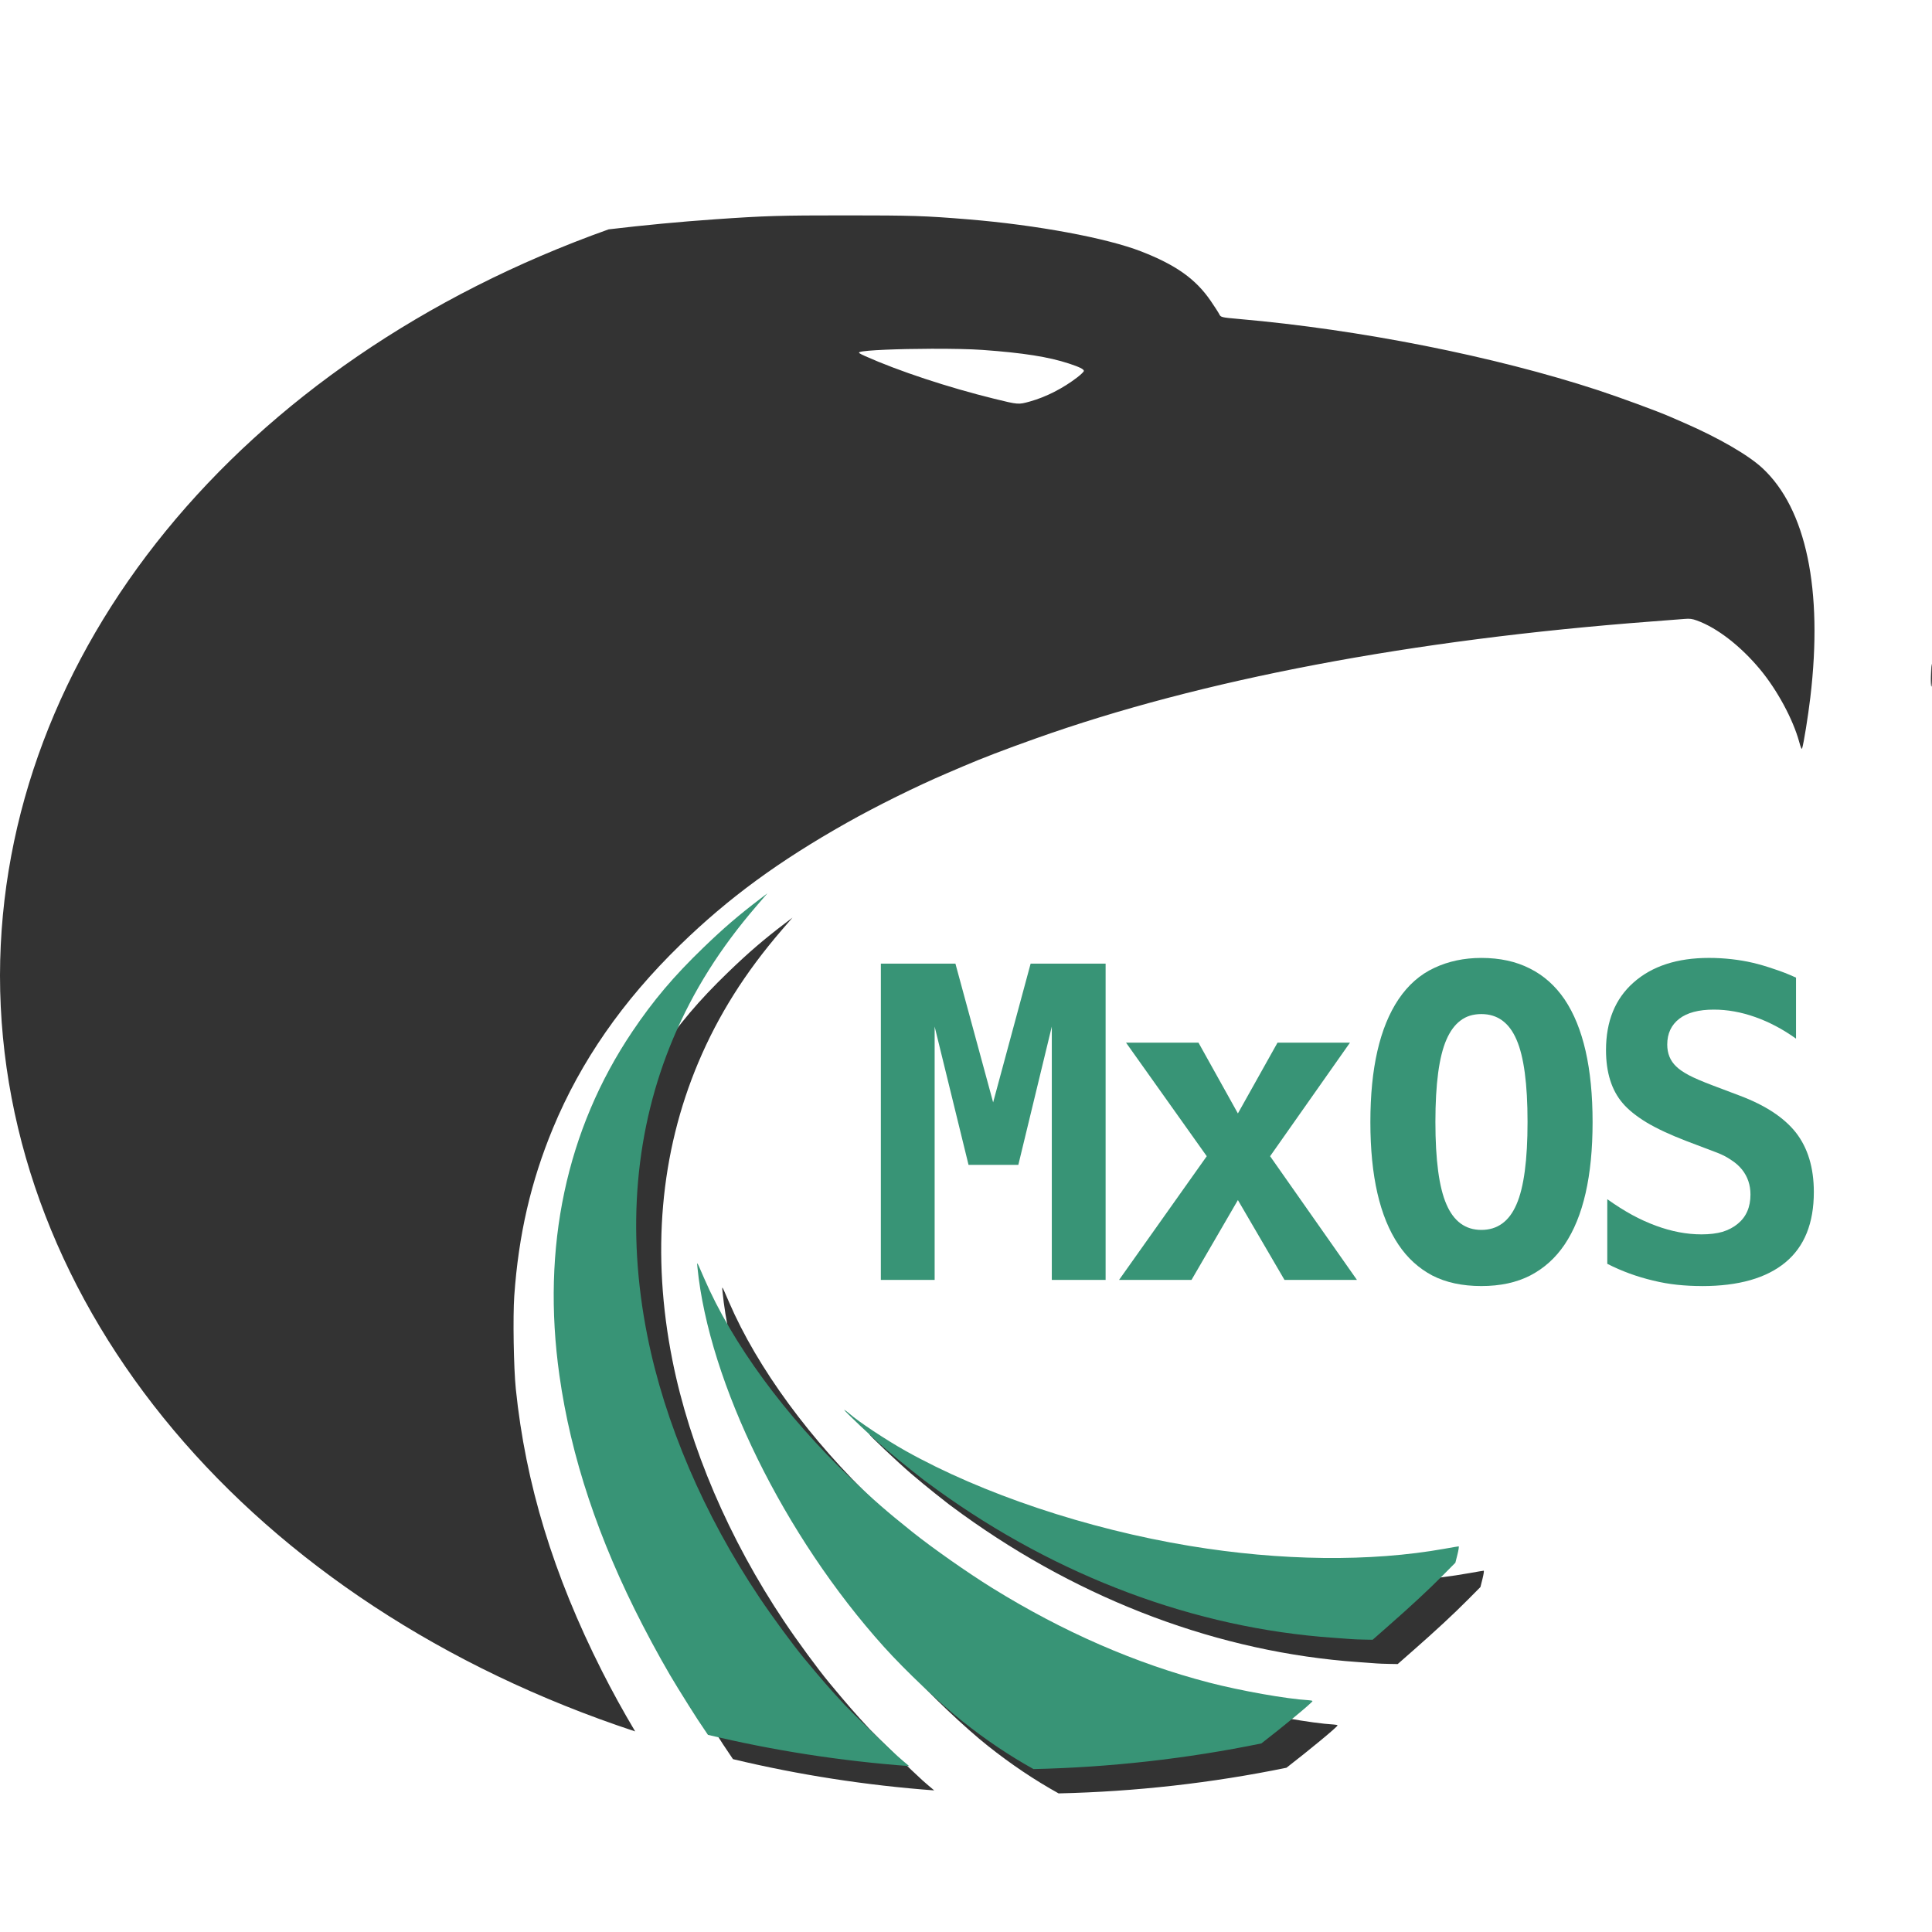
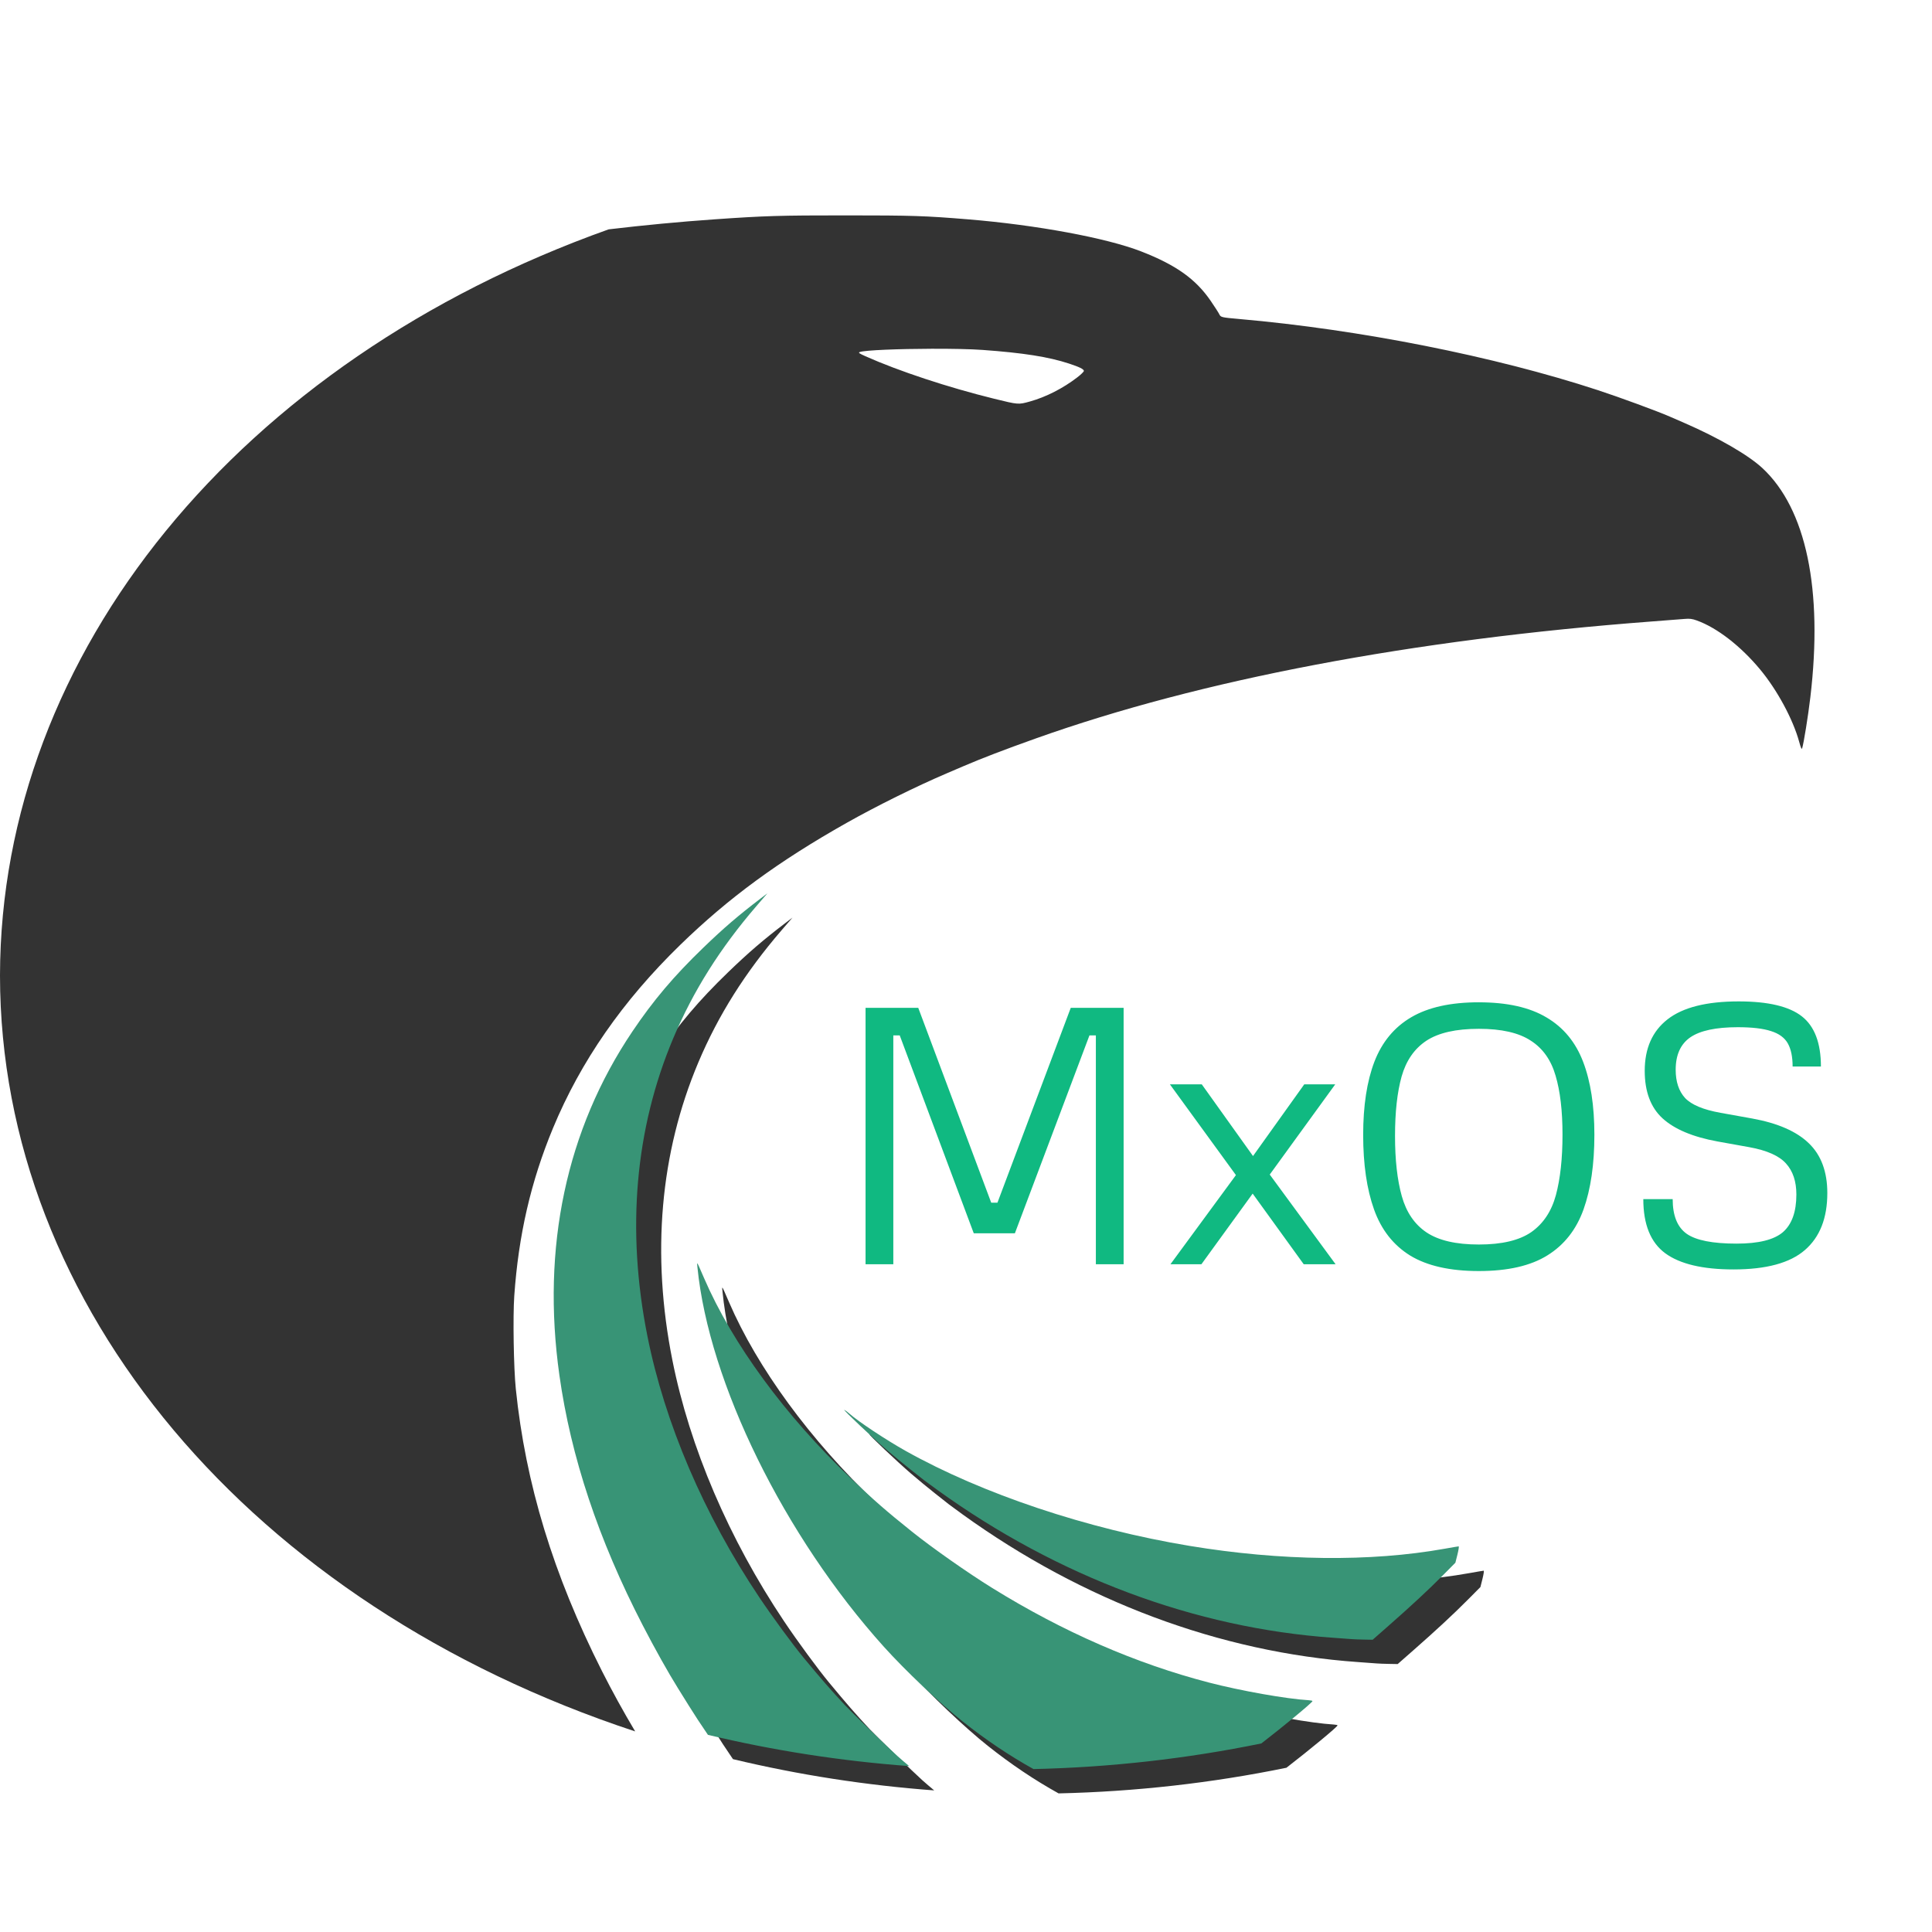
- <svg xmlns="http://www.w3.org/2000/svg" id="propuesta-00" version="1.1" viewBox="0 0 132.292 132.292" height="500" width="500">
-   <defs id="defs248">
-     <filter style="color-interpolation-filters:sRGB" id="filter3238" x="-0.027" width="1.054" y="-0.054" height="1.108">
-       <feGaussianBlur stdDeviation="0.72" id="feGaussianBlur3240" />
-     </filter>
-     <filter style="color-interpolation-filters:sRGB" id="filter3250" x="-0.018" width="1.035" y="-0.037" height="1.074">
-       <feGaussianBlur stdDeviation="0.505" id="feGaussianBlur3252" />
-     </filter>
-     <filter style="color-interpolation-filters:sRGB" id="filter3190" x="-0.024" width="1.048" y="-0.024" height="1.048">
-       <feGaussianBlur stdDeviation="1.64" id="feGaussianBlur3192" />
-     </filter>
-     <filter style="color-interpolation-filters:sRGB" id="filter3304" x="-0.062" width="1.124" y="-0.13" height="1.261">
-       <feGaussianBlur stdDeviation="1.777" id="feGaussianBlur3306" />
-     </filter>
-     <filter style="color-interpolation-filters:sRGB" id="filter1616" x="-0.069" width="1.139" y="-0.133" height="1.266">
-       <feGaussianBlur stdDeviation="1.879" id="feGaussianBlur1618" />
-     </filter>
-     <filter style="color-interpolation-filters:sRGB" id="filter2205" x="-0.028" width="1.056" y="-0.051" height="1.102">
-       <feGaussianBlur stdDeviation="1.059" id="feGaussianBlur2207" />
-     </filter>
-     <filter style="color-interpolation-filters:sRGB" id="filter3304-8" x="-0.062" width="1.124" y="-0.13" height="1.261">
-       <feGaussianBlur stdDeviation="1.777" id="feGaussianBlur3306-9" />
-     </filter>
-     <filter style="color-interpolation-filters:sRGB" id="filter3376" x="-0.119" width="1.238" y="-0.227" height="1.455">
-       <feGaussianBlur stdDeviation="3.214" id="feGaussianBlur3378" />
-     </filter>
-     <filter style="color-interpolation-filters:sRGB" id="filter3250-7" x="-0.018" width="1.035" y="-0.037" height="1.074">
-       <feGaussianBlur stdDeviation="0.505" id="feGaussianBlur3252-3" />
-     </filter>
-     <filter style="color-interpolation-filters:sRGB" id="filter3238-6" x="-0.027" width="1.054" y="-0.054" height="1.108">
-       <feGaussianBlur stdDeviation="0.72" id="feGaussianBlur3240-1" />
-     </filter>
-   </defs>
-   <rect y="-0.028" x="-2.038" height="134.226" width="135.761" id="rect835" style="opacity:1;fill:#ffffff;fill-opacity:1;stroke:none;stroke-width:20.898;stroke-linecap:round;stroke-linejoin:bevel;stroke-miterlimit:4;stroke-dasharray:none;stroke-dashoffset:0;stroke-opacity:1;paint-order:stroke fill markers" />
-   <g transform="translate(0,1.348297)" id="g51">
-     <path id="path34" style="font-style:normal;font-variant:normal;font-weight:bold;font-stretch:normal;font-size:29.705px;line-height:1.25;font-family:Hack;-inkscape-font-specification:'Hack Bold';letter-spacing:0px;word-spacing:0px;fill:#389476;fill-opacity:1;stroke:none;stroke-width:4.456" d="m 60.316,64.637 h 5.106 l 2.582,9.5 2.567,-9.5 h 5.135 V 86.292 H 72.021 V 68.945 l -2.292,9.471 h -3.409 l -2.321,-9.471 v 17.347 h -3.684 z" />
-     <path id="path36" style="font-style:normal;font-variant:normal;font-weight:bold;font-stretch:normal;font-size:29.705px;line-height:1.25;font-family:Hack;-inkscape-font-specification:'Hack Bold';letter-spacing:0px;word-spacing:0px;fill:#389476;fill-opacity:1;stroke:none;stroke-width:4.456" d="m 82.631,77.822 -5.526,-7.774 h 4.961 l 2.698,4.845 2.712,-4.845 h 4.961 l -5.468,7.774 5.947,8.471 h -4.961 l -3.191,-5.468 -3.177,5.468 h -4.961 z" />
-     <path id="path38" style="font-style:normal;font-variant:normal;font-weight:bold;font-stretch:normal;font-size:29.705px;line-height:1.25;font-family:Hack;-inkscape-font-specification:'Hack Bold';letter-spacing:0px;word-spacing:0px;fill:#389476;fill-opacity:1;stroke:none;stroke-width:4.456" d="m 101.435,86.713 q -1.958,0 -3.365,-0.725 -1.392,-0.74 -2.306,-2.103 -1.929,-2.857 -1.929,-8.398 0,-2.77 0.479,-4.859 0.479,-2.103 1.45,-3.554 1.001,-1.479 2.451,-2.147 1.45,-0.682 3.22,-0.682 1.9,0 3.322,0.725 1.421,0.711 2.379,2.118 1.915,2.857 1.915,8.398 0,5.541 -1.915,8.384 -0.928,1.378 -2.35,2.118 -1.407,0.725 -3.351,0.725 z m 0,-3.844 q 1.654,0 2.408,-1.755 0.754,-1.726 0.754,-5.642 0,-3.902 -0.754,-5.628 -0.754,-1.755 -2.408,-1.755 -0.856,0 -1.436,0.45 -0.58,0.435 -0.957,1.305 -0.754,1.726 -0.754,5.628 0,3.916 0.754,5.642 0.754,1.755 2.393,1.755 z" />
-     <path id="path40" style="font-style:normal;font-variant:normal;font-weight:bold;font-stretch:normal;font-size:29.705px;line-height:1.25;font-family:Hack;-inkscape-font-specification:'Hack Bold';letter-spacing:0px;word-spacing:0px;fill:#389476;fill-opacity:1;stroke:none;stroke-width:4.456" d="m 116.541,86.713 q -0.87,0 -1.697,-0.087 -0.827,-0.087 -1.654,-0.29 -1.654,-0.392 -3.133,-1.146 V 80.766 q 0.899,0.638 1.697,1.073 0.798,0.435 1.625,0.74 1.61,0.595 3.133,0.595 0.827,0 1.436,-0.174 0.609,-0.189 1.044,-0.551 0.87,-0.711 0.87,-2.002 0,-0.986 -0.58,-1.712 -0.305,-0.377 -0.74,-0.653 -0.421,-0.29 -0.943,-0.493 l -2.103,-0.798 q -1.668,-0.638 -2.741,-1.276 -1.073,-0.653 -1.639,-1.32 -1.146,-1.334 -1.146,-3.641 0,-2.959 1.886,-4.627 1.9,-1.683 5.164,-1.683 0.783,0 1.552,0.087 0.769,0.087 1.45,0.247 0.682,0.16 1.436,0.421 0.769,0.247 1.523,0.595 v 4.177 q -1.363,-0.972 -2.799,-1.479 -1.436,-0.508 -2.828,-0.508 -1.552,0 -2.364,0.624 -0.827,0.638 -0.827,1.77 0,0.914 0.609,1.494 0.29,0.29 0.856,0.595 0.58,0.305 1.654,0.711 l 1.842,0.696 q 2.625,0.986 3.844,2.524 1.233,1.581 1.233,4.076 0,3.206 -1.944,4.816 -1.958,1.625 -5.715,1.625 z" />
-   </g>
-   <path id="path45" d="m 57.912,14.748 c -4.521,-5.57e-4 -5.54,0.03 -8.96,0.269 -2.429,0.169 -4.86,0.401 -7.276,0.688 A 70.521,56.066 0 0 0 -2.408275e-6,66.778 v 0.031 A 70.521,56.066 0 0 0 43.493,118.557 c -0.814,-1.366 -1.574,-2.747 -2.281,-4.146 -3.328,-6.591 -5.226,-12.811 -5.893,-19.313 -0.146,-1.422 -0.204,-4.944 -0.105,-6.36 0.292,-4.175 1.139,-7.844 2.651,-11.488 1.903,-4.585 4.771,-8.715 8.718,-12.554 3.3,-3.21 6.726,-5.721 11.397,-8.355 2.031,-1.145 4.744,-2.488 6.815,-3.374 0.481,-0.206 0.998,-0.427 1.149,-0.492 1.301,-0.558 2.819,-1.14 4.978,-1.909 11.297,-4.026 25.748,-6.77 42.19,-8.012 0.982,-0.074 1.986,-0.152 2.232,-0.173 0.361,-0.031 0.525,-0.01 0.853,0.109 1.391,0.505 2.998,1.751 4.333,3.359 1.165,1.404 2.245,3.406 2.666,4.942 0.111,0.406 0.174,0.545 0.203,0.453 0.109,-0.34 0.409,-2.201 0.562,-3.489 0.877,-7.383 -0.281,-12.919 -3.288,-15.707 -0.958,-0.889 -3.01,-2.076 -5.329,-3.084 -0.434,-0.189 -0.882,-0.384 -0.996,-0.433 -0.854,-0.374 -3.454,-1.33 -4.943,-1.818 -7.068,-2.317 -16.293,-4.147 -24.545,-4.869 -1.219,-0.107 -1.275,-0.12 -1.369,-0.324 -0.046,-0.098 -0.309,-0.509 -0.585,-0.912 -1.026,-1.499 -2.376,-2.461 -4.754,-3.388 -2.375,-0.926 -7.175,-1.816 -11.864,-2.201 -2.962,-0.243 -3.815,-0.27 -8.376,-0.271 z m 5.877,9.133 c 1.345,-0.004 2.658,0.02 3.494,0.08 2.792,0.202 4.519,0.475 5.907,0.931 0.728,0.239 1.027,0.387 1.027,0.507 0,0.051 -0.198,0.245 -0.439,0.431 -0.981,0.757 -2.15,1.354 -3.251,1.661 -0.795,0.221 -0.789,0.222 -2.456,-0.188 -3.151,-0.775 -6.539,-1.895 -8.822,-2.915 -0.424,-0.19 -0.491,-0.239 -0.378,-0.282 0.347,-0.131 2.675,-0.218 4.916,-0.225 z m 68.477,21.585 c -0.014,-0.032 -0.031,0.26 -0.048,0.865 -0.011,0.375 0.004,0.683 0.032,0.683 0.028,-3.9e-5 0.047,-0.397 0.041,-0.883 -0.005,-0.42 -0.014,-0.641 -0.025,-0.665 z m -78,17.366 -0.477,0.363 c -1.511,1.151 -2.52,2.018 -3.917,3.365 -2.013,1.941 -3.423,3.608 -4.858,5.741 -4.521,6.722 -6.227,14.763 -4.993,23.529 0.788,5.601 2.671,11.254 5.7,17.115 0.832,1.61 1.747,3.245 2.414,4.312 0.166,0.265 0.501,0.805 0.745,1.199 0.396,0.638 0.836,1.309 1.31,2 a 70.521,56.066 0 0 0 13.78,2.14 c -0.288,-0.24 -0.564,-0.474 -0.807,-0.691 -0.581,-0.519 -3.167,-3.026 -3.607,-3.498 -0.962,-1.032 -1.594,-1.757 -2.79,-3.201 -0.765,-0.924 -2.165,-2.83 -3.068,-4.179 -3.785,-5.651 -6.467,-11.917 -7.657,-17.894 -1.446,-7.261 -0.841,-14.185 1.781,-20.393 1.361,-3.223 3.204,-6.148 5.691,-9.036 z m -4.804,25.343 c -0.017,0.005 -0.004,0.107 0.011,0.263 0.785,7.912 5.941,18.405 12.771,25.992 1.465,1.627 3.833,3.872 5.393,5.112 1.589,1.263 3.21,2.35 4.85,3.259 a 70.521,56.066 0 0 0 15.602,-1.756 c 1.523,-1.177 3.499,-2.803 3.499,-2.901 0,-0.024 -0.116,-0.05 -0.257,-0.058 -1.528,-0.09 -4.641,-0.641 -6.825,-1.208 -5.021,-1.303 -10.011,-3.481 -14.853,-6.482 -1.675,-1.038 -4.092,-2.735 -5.491,-3.855 -1.771,-1.418 -2.589,-2.132 -4.18,-3.648 -4.502,-4.291 -8.116,-9.221 -10.059,-13.722 -0.319,-0.739 -0.431,-1.003 -0.46,-0.996 z m 10.063,10.028 c -0.046,0.033 1.908,1.883 2.849,2.693 0.491,0.422 1.248,1.047 1.682,1.387 0.434,0.341 0.851,0.67 0.927,0.731 0.075,0.061 0.493,0.367 0.927,0.68 8.237,5.939 17.648,9.454 27.085,10.115 0.566,0.04 1.138,0.081 1.27,0.093 0.132,0.012 0.51,0.026 0.84,0.032 l 0.601,0.011 1.08,-0.949 c 1.547,-1.359 2.742,-2.468 3.727,-3.46 l 0.858,-0.864 0.141,-0.56 c 0.077,-0.308 0.115,-0.56 0.084,-0.56 -0.031,0 -0.466,0.073 -0.966,0.163 -5.069,0.908 -11.211,0.839 -17.459,-0.196 -7.026,-1.164 -14.182,-3.558 -19.438,-6.501 -1.343,-0.752 -3.235,-2.005 -3.853,-2.552 -0.127,-0.112 -0.282,-0.229 -0.345,-0.26 -0.005,-0.003 -0.01,-0.004 -0.011,-0.003 z" style="fill:#333333;stroke-width:0.068" />
-   <path id="path859" d="m 52.549,61.167 -0.477,0.364 c -1.511,1.151 -2.521,2.018 -3.917,3.365 -2.013,1.941 -3.423,3.608 -4.858,5.741 -4.521,6.722 -6.227,14.763 -4.993,23.529 0.788,5.601 2.672,11.254 5.701,17.115 0.832,1.61 1.747,3.245 2.414,4.312 0.166,0.265 0.501,0.805 0.746,1.199 0.396,0.638 0.836,1.309 1.31,2 a 70.521,56.066 0 0 0 13.78,2.14 c -0.288,-0.24 -0.564,-0.474 -0.806,-0.691 -0.581,-0.519 -3.167,-3.027 -3.607,-3.499 -0.962,-1.032 -1.594,-1.757 -2.79,-3.201 -0.765,-0.924 -2.165,-2.83 -3.068,-4.179 -3.785,-5.651 -6.467,-11.917 -7.657,-17.894 -1.446,-7.261 -0.841,-14.184 1.781,-20.392 1.361,-3.223 3.203,-6.149 5.69,-9.036 z m -4.804,25.343 c -0.017,0.004 -0.004,0.106 0.011,0.263 0.785,7.912 5.941,18.406 12.77,25.992 1.465,1.627 3.833,3.872 5.393,5.112 1.589,1.263 3.21,2.35 4.85,3.259 a 70.521,56.066 0 0 0 15.602,-1.756 c 1.523,-1.177 3.5,-2.804 3.5,-2.901 0,-0.024 -0.116,-0.05 -0.258,-0.058 -1.528,-0.09 -4.641,-0.641 -6.825,-1.208 -5.021,-1.303 -10.011,-3.48 -14.853,-6.482 -1.675,-1.038 -4.092,-2.735 -5.491,-3.855 -1.771,-1.418 -2.589,-2.132 -4.18,-3.648 C 53.761,96.936 50.148,92.007 48.205,87.506 47.886,86.767 47.774,86.502 47.745,86.51 Z M 57.808,96.538 c -0.043,0.036 1.908,1.883 2.849,2.693 0.491,0.422 1.248,1.046 1.682,1.387 0.434,0.341 0.851,0.67 0.927,0.731 0.075,0.061 0.492,0.367 0.927,0.68 8.237,5.939 17.649,9.454 27.086,10.115 0.566,0.04 1.138,0.081 1.27,0.093 0.132,0.012 0.51,0.026 0.841,0.032 l 0.601,0.011 1.08,-0.949 c 1.547,-1.359 2.742,-2.468 3.727,-3.46 l 0.858,-0.865 0.141,-0.56 c 0.077,-0.308 0.115,-0.56 0.083,-0.56 -0.031,0 -0.465,0.073 -0.965,0.163 -5.069,0.908 -11.211,0.839 -17.459,-0.196 -7.026,-1.164 -14.182,-3.558 -19.438,-6.501 -1.343,-0.752 -3.235,-2.005 -3.853,-2.552 -0.127,-0.112 -0.282,-0.229 -0.345,-0.26 -0.005,-0.002 -0.01,-0.004 -0.011,-0.002 z" style="fill:#389476;fill-opacity:1;stroke-width:0.068" />
+ <svg xmlns="http://www.w3.org/2000/svg" width="500" height="500" viewBox="0 0 132.292 132.292" version="1.1" id="logo-fondo-blanco">
+   <rect id="fondo-blanco" x="0" y="0" width="132.292" height="132.292" style="fill:#ffffff;fill-opacity:1;stroke:none" />
+   <path id="cabeza-aguila" style="fill:#333333;stroke-width:0.068" d="m 57.912,14.748 c -4.521,-5.57e-4 -5.54,0.03 -8.96,0.269 -2.429,0.169 -4.86,0.401 -7.276,0.688 A 70.521,56.066 0 0 0 -2.408275e-6,66.778 v 0.031 A 70.521,56.066 0 0 0 43.493,118.557 c -0.814,-1.366 -1.574,-2.747 -2.281,-4.146 -3.328,-6.591 -5.226,-12.811 -5.893,-19.313 -0.146,-1.422 -0.204,-4.944 -0.105,-6.36 0.292,-4.175 1.139,-7.844 2.651,-11.488 1.903,-4.585 4.771,-8.715 8.718,-12.554 3.3,-3.21 6.726,-5.721 11.397,-8.355 2.031,-1.145 4.744,-2.488 6.815,-3.374 0.481,-0.206 0.998,-0.427 1.149,-0.492 1.301,-0.558 2.819,-1.14 4.978,-1.909 11.297,-4.026 25.748,-6.77 42.19,-8.012 0.982,-0.074 1.986,-0.152 2.232,-0.173 0.361,-0.031 0.525,-0.01 0.853,0.109 1.391,0.505 2.998,1.751 4.333,3.359 1.165,1.404 2.245,3.406 2.666,4.942 0.111,0.406 0.174,0.545 0.203,0.453 0.109,-0.34 0.409,-2.201 0.562,-3.489 0.877,-7.383 -0.281,-12.919 -3.288,-15.707 -0.958,-0.889 -3.01,-2.076 -5.329,-3.084 -0.434,-0.189 -0.882,-0.384 -0.996,-0.433 -0.854,-0.374 -3.454,-1.33 -4.943,-1.818 -7.068,-2.317 -16.293,-4.147 -24.545,-4.869 -1.219,-0.107 -1.275,-0.12 -1.369,-0.324 -0.046,-0.098 -0.309,-0.509 -0.585,-0.912 -1.026,-1.499 -2.376,-2.461 -4.754,-3.388 -2.375,-0.926 -7.175,-1.816 -11.864,-2.201 -2.962,-0.243 -3.815,-0.27 -8.376,-0.271 z m 5.877,9.133 c 1.345,-0.004 2.658,0.02 3.494,0.08 2.792,0.202 4.519,0.475 5.907,0.931 0.728,0.239 1.027,0.387 1.027,0.507 0,0.051 -0.198,0.245 -0.439,0.431 -0.981,0.757 -2.15,1.354 -3.251,1.661 -0.795,0.221 -0.789,0.222 -2.456,-0.188 -3.151,-0.775 -6.539,-1.895 -8.822,-2.915 -0.424,-0.19 -0.491,-0.239 -0.378,-0.282 0.347,-0.131 2.675,-0.218 4.916,-0.225 z" />
+   <path id="sombra-plumas" style="fill:#333333;stroke-width:0.068" d="m 54.265,62.832 -0.477,0.363 c -1.511,1.151 -2.52,2.018 -3.917,3.365 -2.013,1.941 -3.423,3.608 -4.858,5.741 -4.521,6.722 -6.227,14.763 -4.993,23.529 0.788,5.601 2.671,11.254 5.7,17.115 0.832,1.61 1.747,3.245 2.414,4.312 0.166,0.265 0.501,0.805 0.745,1.199 0.396,0.638 0.836,1.309 1.31,2 a 70.521,56.066 0 0 0 13.78,2.14 c -0.288,-0.24 -0.564,-0.474 -0.807,-0.691 -0.581,-0.519 -3.167,-3.026 -3.607,-3.498 -0.962,-1.032 -1.594,-1.757 -2.79,-3.201 -0.765,-0.924 -2.165,-2.83 -3.068,-4.179 -3.785,-5.651 -6.467,-11.917 -7.657,-17.894 -1.446,-7.261 -0.841,-14.185 1.781,-20.393 1.361,-3.223 3.204,-6.148 5.691,-9.036 z m -4.804,25.343 c -0.017,0.005 -0.004,0.107 0.011,0.263 0.785,7.912 5.941,18.405 12.771,25.992 1.465,1.627 3.833,3.872 5.393,5.112 1.589,1.263 3.21,2.35 4.85,3.259 a 70.521,56.066 0 0 0 15.602,-1.756 c 1.523,-1.177 3.499,-2.803 3.499,-2.901 0,-0.024 -0.116,-0.05 -0.257,-0.058 -1.528,-0.09 -4.641,-0.641 -6.825,-1.208 -5.021,-1.303 -10.011,-3.481 -14.853,-6.482 -1.675,-1.038 -4.092,-2.735 -5.491,-3.855 -1.771,-1.418 -2.589,-2.132 -4.18,-3.648 -4.502,-4.291 -8.116,-9.221 -10.059,-13.722 -0.319,-0.739 -0.431,-1.003 -0.46,-0.996 z m 10.063,10.028 c -0.046,0.033 1.908,1.883 2.849,2.693 0.491,0.422 1.248,1.047 1.682,1.387 0.434,0.341 0.851,0.67 0.927,0.731 0.075,0.061 0.493,0.367 0.927,0.68 8.237,5.939 17.648,9.454 27.085,10.115 0.566,0.04 1.138,0.081 1.27,0.093 0.132,0.012 0.51,0.026 0.84,0.032 l 0.601,0.011 1.08,-0.949 c 1.547,-1.359 2.742,-2.468 3.727,-3.46 l 0.858,-0.864 0.141,-0.56 c 0.077,-0.308 0.115,-0.56 0.084,-0.56 -0.031,0 -0.466,0.073 -0.966,0.163 -5.069,0.908 -11.211,0.839 -17.459,-0.196 -7.026,-1.164 -14.182,-3.558 -19.438,-6.501 -1.343,-0.752 -3.235,-2.005 -3.853,-2.552 -0.127,-0.112 -0.282,-0.229 -0.345,-0.26 -0.005,-0.003 -0.01,-0.004 -0.011,-0.003 z" />
+   <path id="plumas" style="fill:#389476;fill-opacity:1;stroke-width:0.068" d="m 52.549,61.167 -0.477,0.364 c -1.511,1.151 -2.521,2.018 -3.917,3.365 -2.013,1.941 -3.423,3.608 -4.858,5.741 -4.521,6.722 -6.227,14.763 -4.993,23.529 0.788,5.601 2.672,11.254 5.701,17.115 0.832,1.61 1.747,3.245 2.414,4.312 0.166,0.265 0.501,0.805 0.746,1.199 0.396,0.638 0.836,1.309 1.31,2 a 70.521,56.066 0 0 0 13.78,2.14 c -0.288,-0.24 -0.564,-0.474 -0.806,-0.691 -0.581,-0.519 -3.167,-3.027 -3.607,-3.499 -0.962,-1.032 -1.594,-1.757 -2.79,-3.201 -0.765,-0.924 -2.165,-2.83 -3.068,-4.179 -3.785,-5.651 -6.467,-11.917 -7.657,-17.894 -1.446,-7.261 -0.841,-14.184 1.781,-20.392 1.361,-3.223 3.203,-6.149 5.69,-9.036 z m -4.804,25.343 c -0.017,0.004 -0.004,0.106 0.011,0.263 0.785,7.912 5.941,18.406 12.77,25.992 1.465,1.627 3.833,3.872 5.393,5.112 1.589,1.263 3.21,2.35 4.85,3.259 a 70.521,56.066 0 0 0 15.602,-1.756 c 1.523,-1.177 3.5,-2.804 3.5,-2.901 0,-0.024 -0.116,-0.05 -0.258,-0.058 -1.528,-0.09 -4.641,-0.641 -6.825,-1.208 -5.021,-1.303 -10.011,-3.48 -14.853,-6.482 -1.675,-1.038 -4.092,-2.735 -5.491,-3.855 -1.771,-1.418 -2.589,-2.132 -4.18,-3.648 C 53.761,96.936 50.148,92.007 48.205,87.506 47.886,86.767 47.774,86.502 47.745,86.51 Z M 57.808,96.538 c -0.043,0.036 1.908,1.883 2.849,2.693 0.491,0.422 1.248,1.046 1.682,1.387 0.434,0.341 0.851,0.67 0.927,0.731 0.075,0.061 0.492,0.367 0.927,0.68 8.237,5.939 17.649,9.454 27.086,10.115 0.566,0.04 1.138,0.081 1.27,0.093 0.132,0.012 0.51,0.026 0.841,0.032 l 0.601,0.011 1.08,-0.949 c 1.547,-1.359 2.742,-2.468 3.727,-3.46 l 0.858,-0.865 0.141,-0.56 c 0.077,-0.308 0.115,-0.56 0.083,-0.56 -0.031,0 -0.465,0.073 -0.965,0.163 -5.069,0.908 -11.211,0.839 -17.459,-0.196 -7.026,-1.164 -14.182,-3.558 -19.438,-6.501 -1.343,-0.752 -3.235,-2.005 -3.853,-2.552 -0.127,-0.112 -0.282,-0.229 -0.345,-0.26 -0.005,-0.002 -0.01,-0.004 -0.011,-0.002 z" />
+   <path id="texto-mxos" style="fill:#10b981;fill-opacity:1;stroke:none" d="m 119.056,68.57 c -2.202,0 -3.826,0.41 -4.875,1.231 -1.04,0.812 -1.56,1.987 -1.56,3.522 0,1.422 0.406,2.506 1.219,3.254 0.821,0.747 2.076,1.275 3.766,1.584 l 2.17,0.39 c 1.211,0.219 2.051,0.593 2.522,1.121 0.471,0.52 0.707,1.227 0.707,2.121 0,1.178 -0.305,2.035 -0.914,2.571 -0.609,0.528 -1.67,0.792 -3.181,0.792 -1.633,0 -2.77,-0.223 -3.412,-0.67 -0.642,-0.455 -0.963,-1.247 -0.963,-2.377 h -2.011 c 0,1.731 0.5,2.966 1.499,3.705 1.007,0.739 2.567,1.109 4.679,1.109 2.242,0 3.872,-0.443 4.887,-1.328 1.024,-0.886 1.535,-2.186 1.535,-3.9 0,-1.462 -0.422,-2.6 -1.267,-3.412 -0.837,-0.812 -2.129,-1.377 -3.875,-1.694 l -2.17,-0.39 c -1.178,-0.211 -1.986,-0.548 -2.425,-1.011 -0.431,-0.471 -0.646,-1.117 -0.646,-1.938 0,-1.016 0.333,-1.755 0.999,-2.218 0.674,-0.463 1.759,-0.695 3.254,-0.695 0.975,0 1.735,0.089 2.279,0.268 0.544,0.171 0.926,0.451 1.146,0.841 0.219,0.39 0.329,0.918 0.329,1.584 h 1.938 c 0,-1.609 -0.435,-2.754 -1.304,-3.436 -0.869,-0.682 -2.312,-1.024 -4.327,-1.024 z m -17.792,0.061 c -1.925,0 -3.469,0.341 -4.631,1.024 -1.162,0.682 -2.003,1.698 -2.523,3.047 -0.512,1.341 -0.768,3.01 -0.768,5.009 0,2.015 0.248,3.717 0.744,5.106 0.496,1.389 1.32,2.441 2.474,3.156 1.162,0.707 2.73,1.061 4.704,1.061 1.982,0 3.546,-0.358 4.692,-1.073 1.154,-0.715 1.978,-1.763 2.474,-3.144 0.496,-1.389 0.744,-3.095 0.744,-5.118 0,-1.982 -0.256,-3.644 -0.768,-4.984 -0.512,-1.349 -1.349,-2.364 -2.511,-3.047 -1.154,-0.691 -2.697,-1.036 -4.631,-1.036 z m -41.996,0.378 v 17.561 h 1.901 V 70.898 h 0.439 l 5.07,13.551 h 2.815 l 5.106,-13.551 h 0.439 v 15.672 h 1.901 V 69.009 H 73.32 L 68.299,82.353 H 67.873 L 62.876,69.009 Z m 41.996,1.438 c 1.544,0 2.726,0.268 3.546,0.805 0.829,0.528 1.397,1.328 1.706,2.4 0.317,1.064 0.475,2.409 0.475,4.034 0,1.641 -0.15,3.022 -0.451,4.143 -0.301,1.113 -0.862,1.958 -1.682,2.535 -0.821,0.569 -2.019,0.853 -3.595,0.853 -1.56,0 -2.754,-0.276 -3.583,-0.829 -0.821,-0.552 -1.385,-1.381 -1.694,-2.486 -0.309,-1.105 -0.463,-2.478 -0.463,-4.119 0,-1.633 0.15,-2.99 0.451,-4.07 0.309,-1.089 0.874,-1.905 1.694,-2.449 0.829,-0.544 2.027,-0.817 3.595,-0.817 z m -21.156,3.802 4.521,6.215 -4.484,6.105 h 2.12 l 3.51,-4.838 3.497,4.838 h 2.182 l -4.509,-6.142 4.485,-6.179 h -2.121 l -3.51,4.911 -3.509,-4.911 z" />
</svg>
